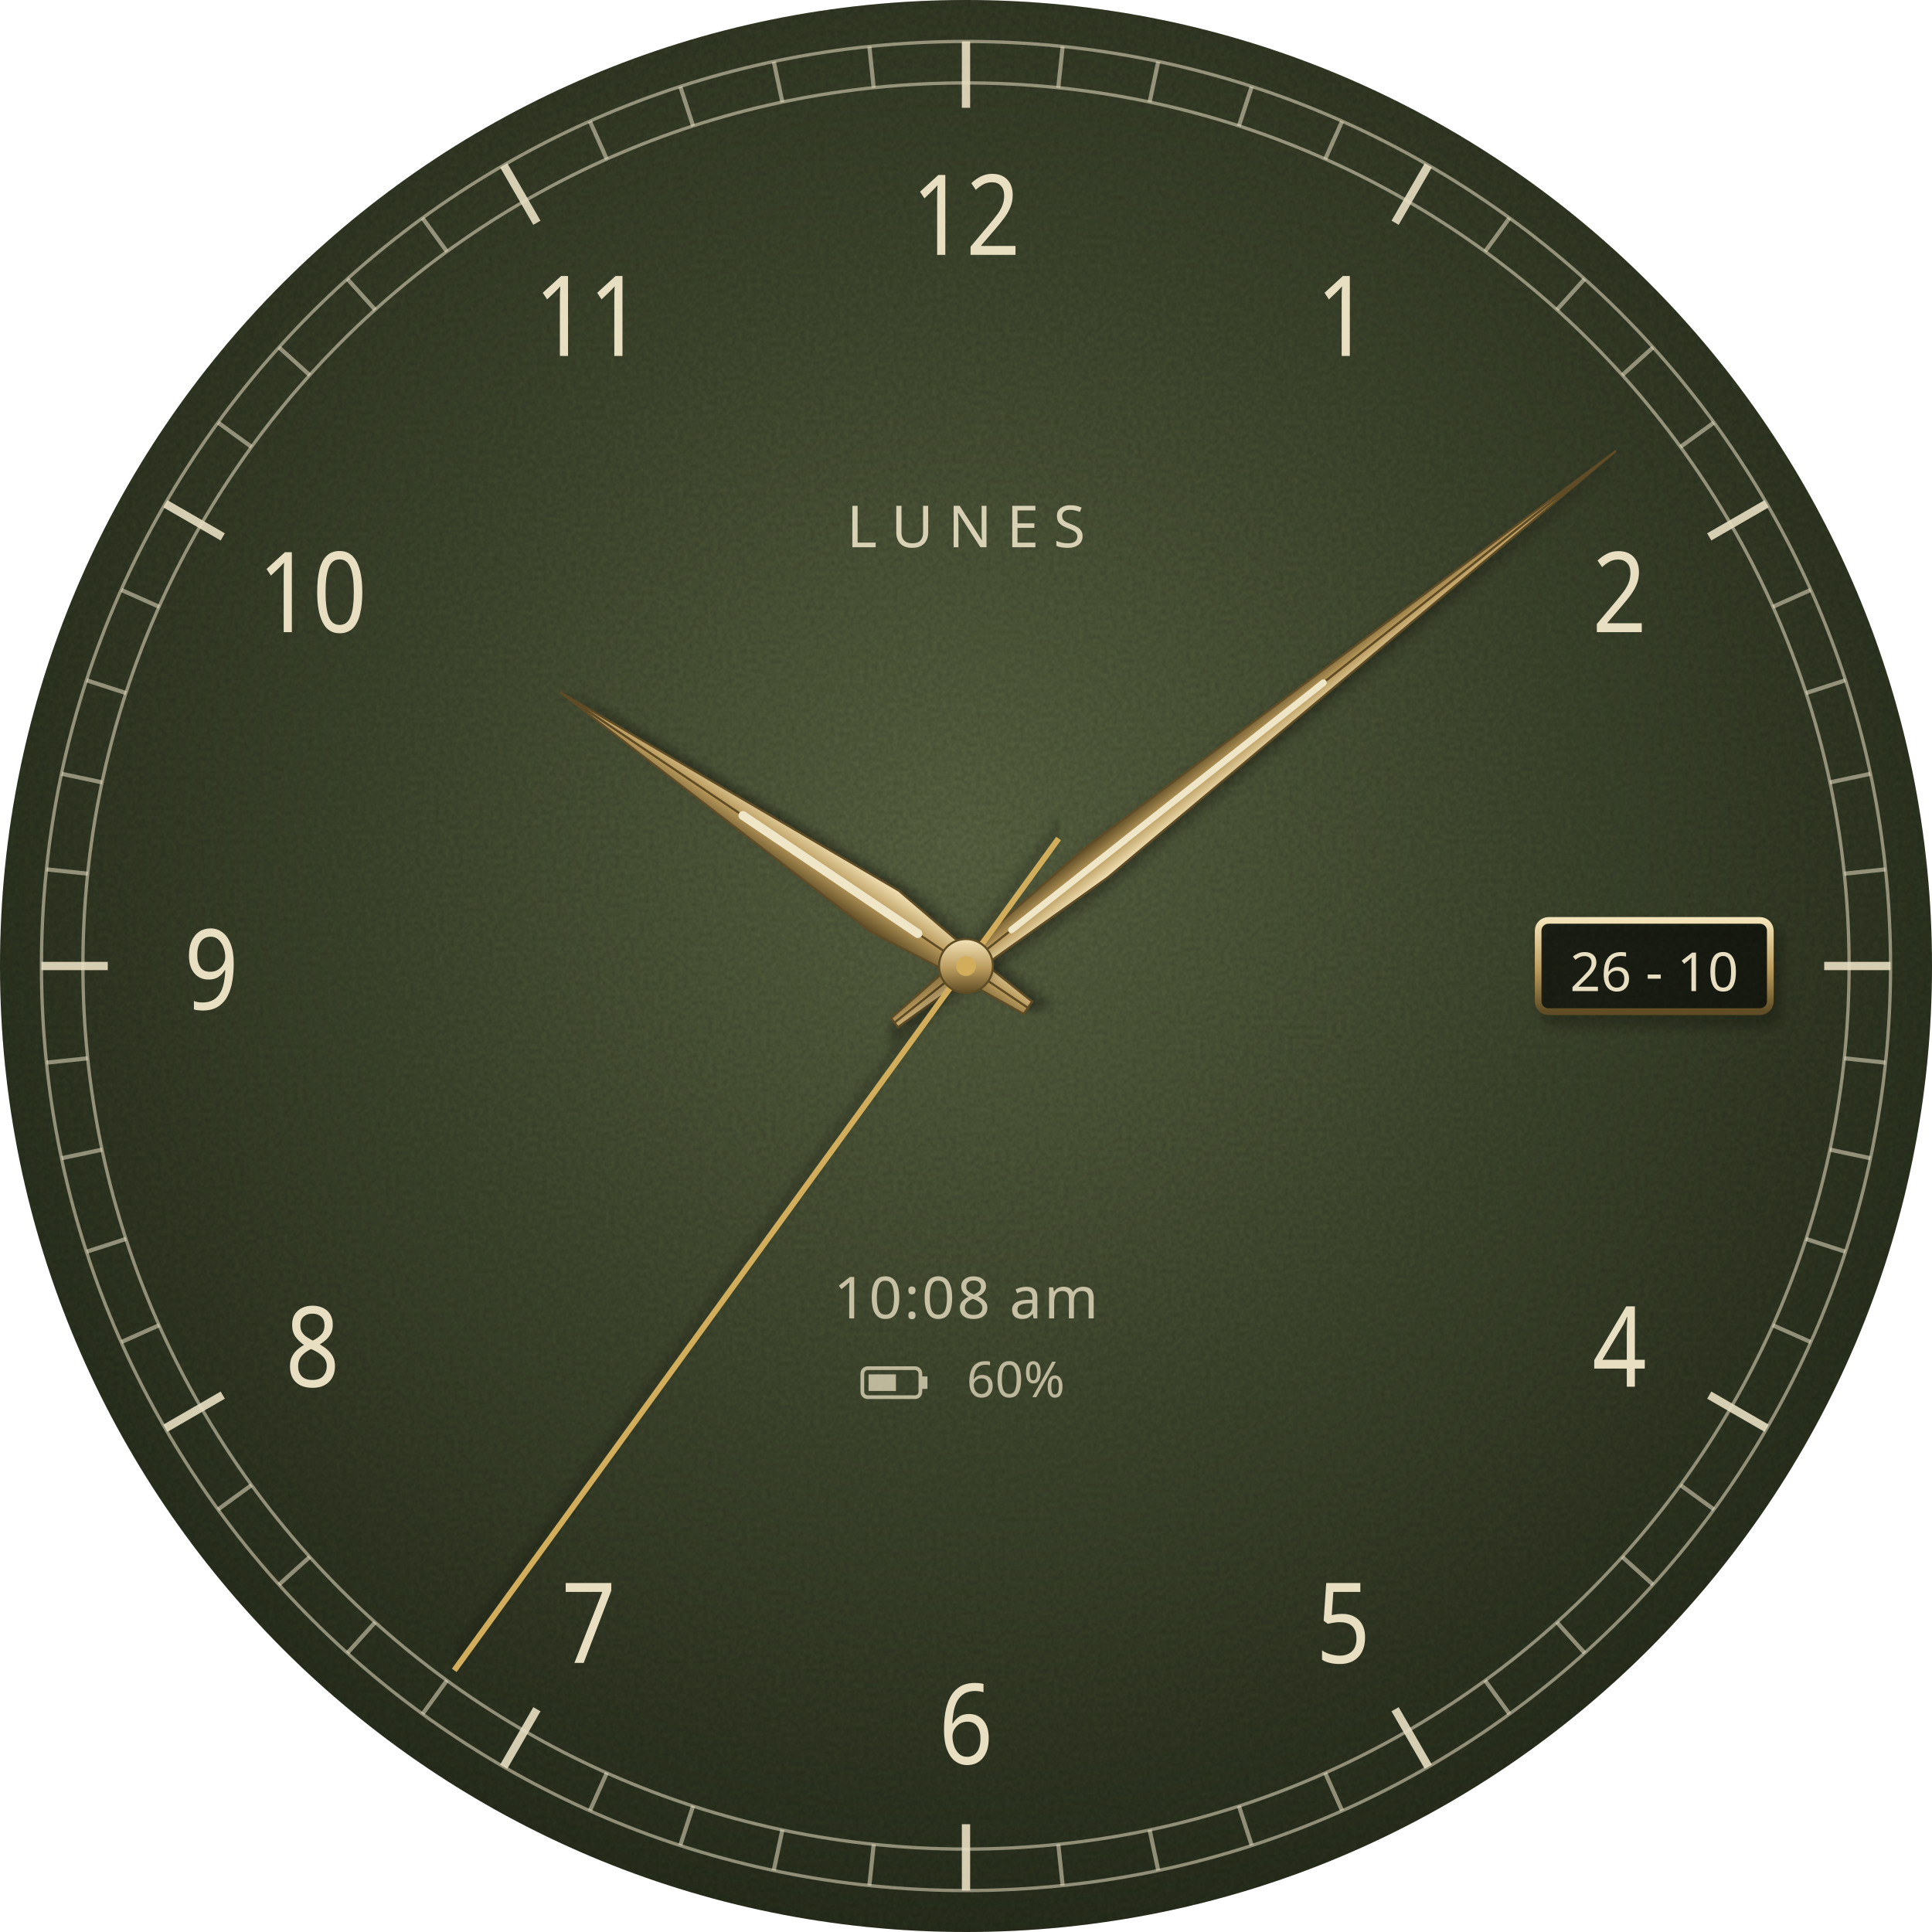
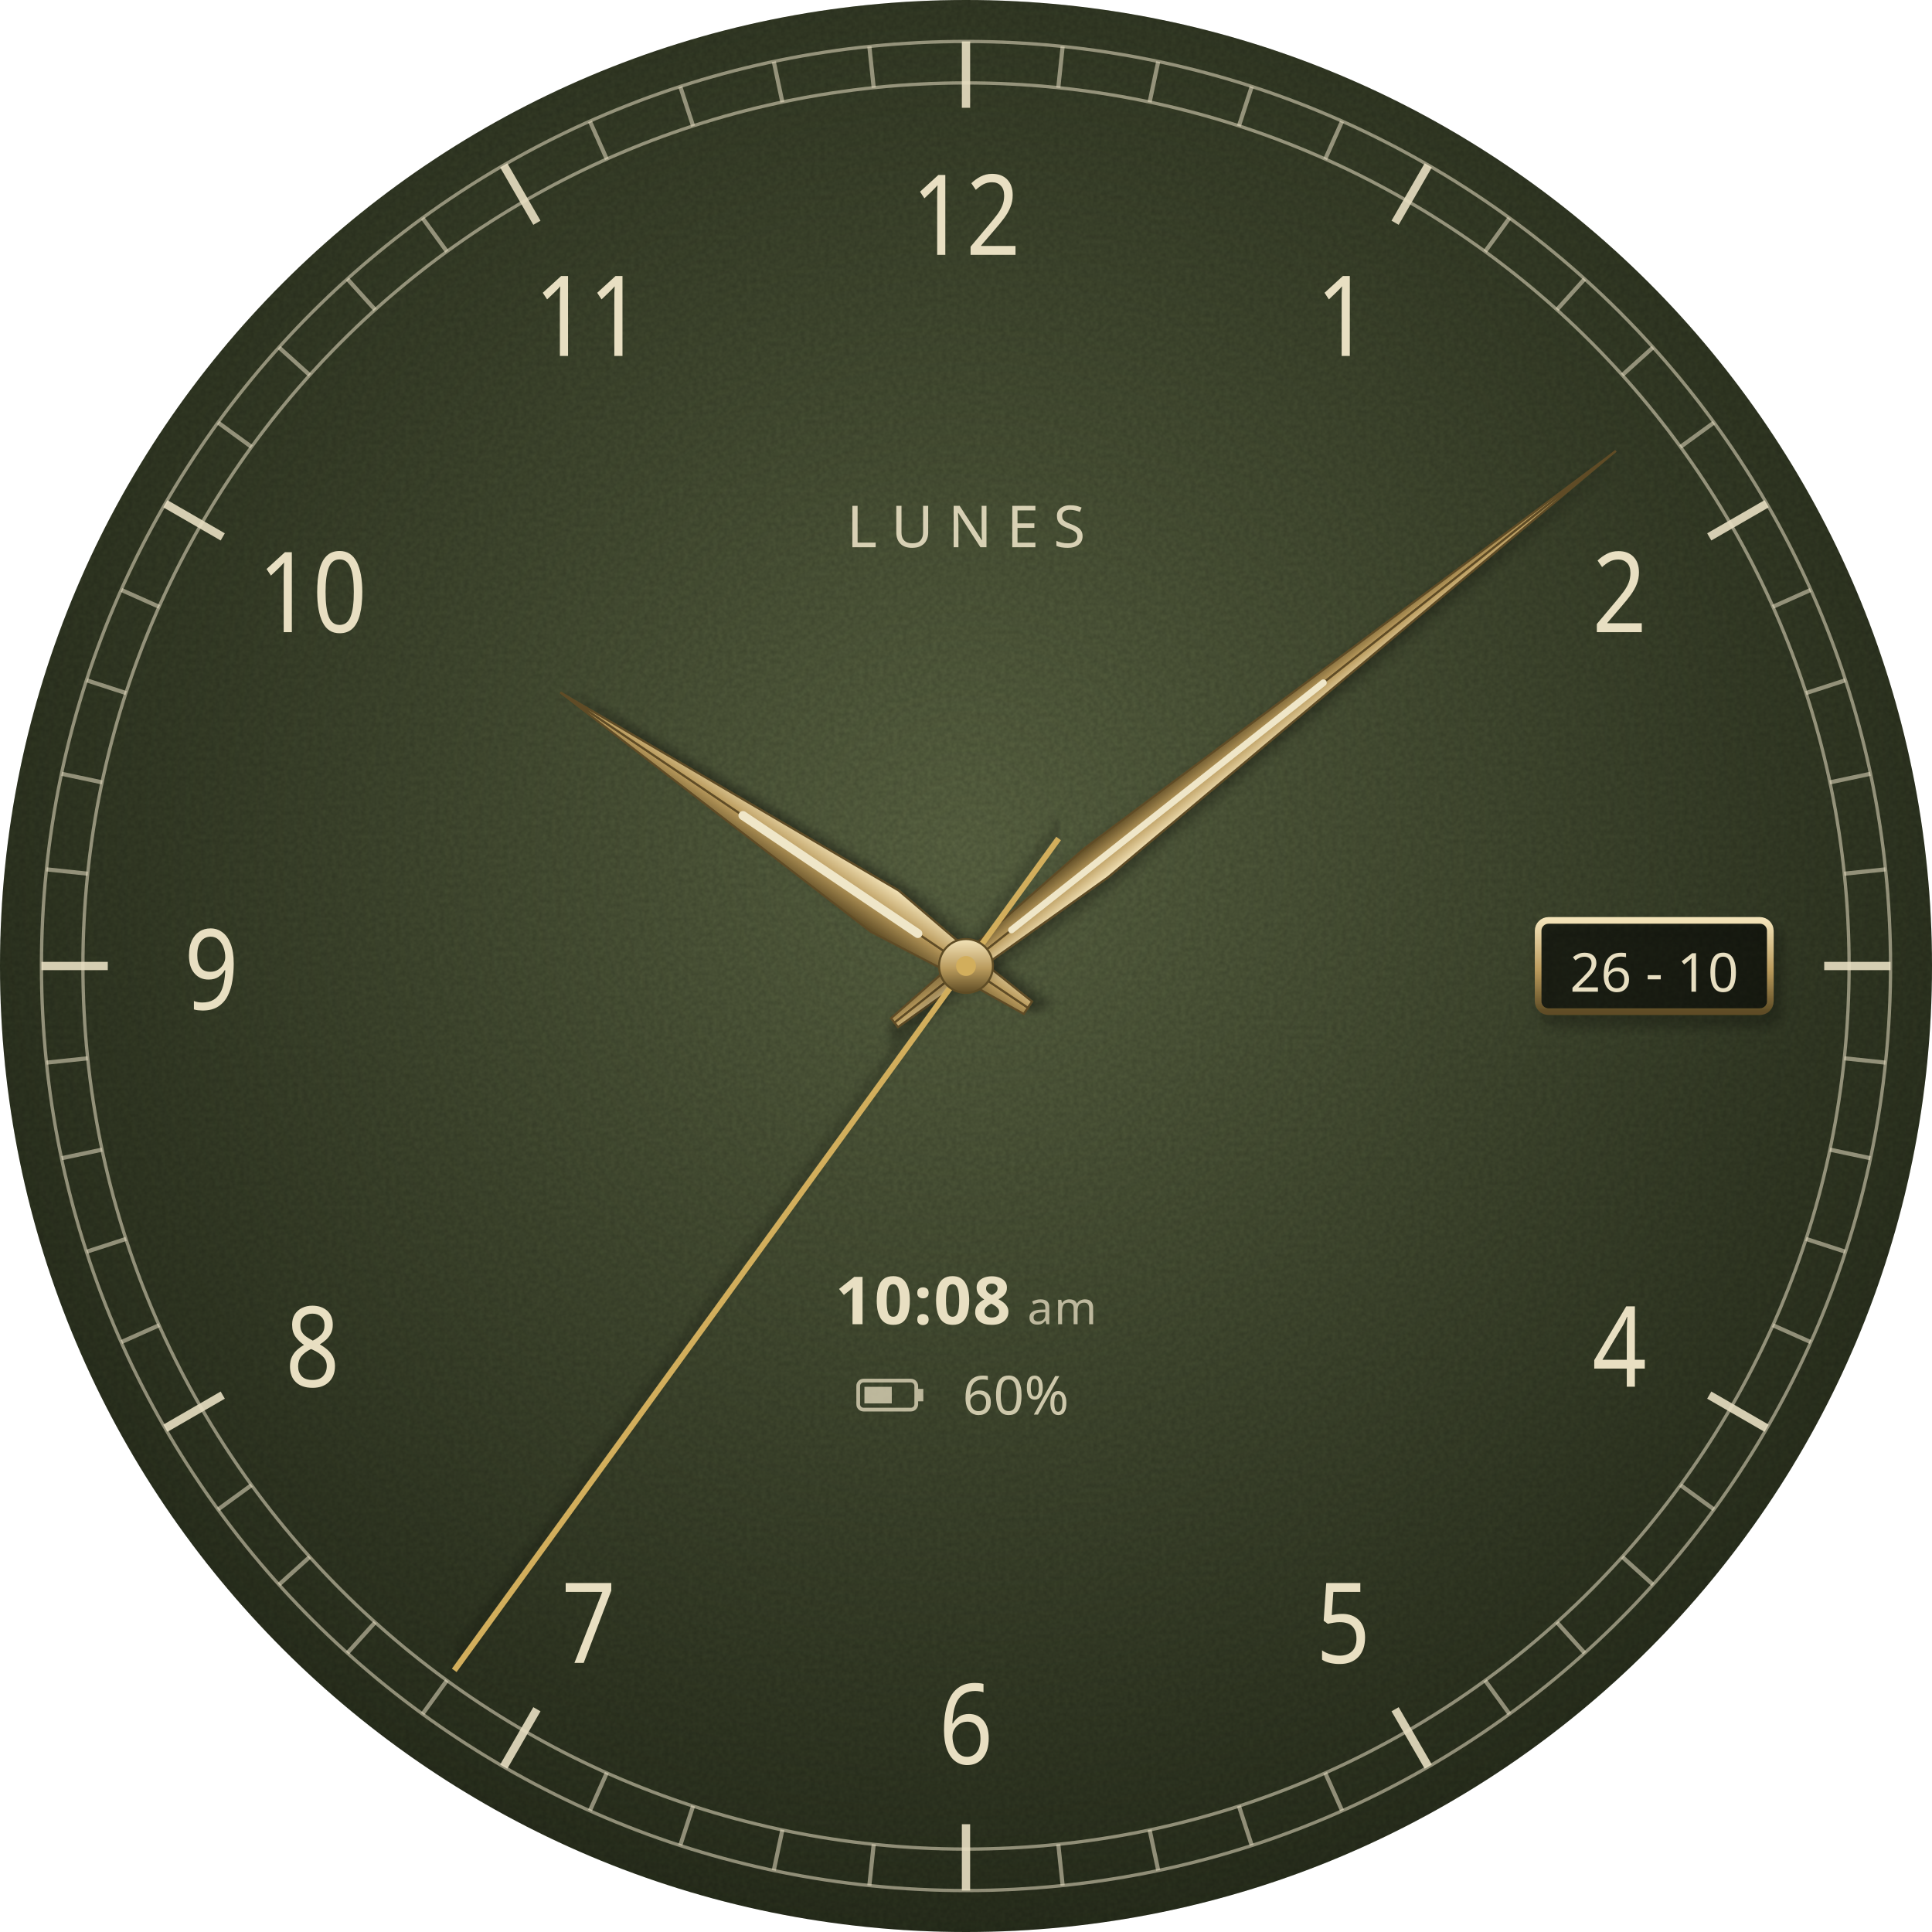
<svg xmlns="http://www.w3.org/2000/svg" width="466" height="466" viewBox="0 0 466 466">
  <defs>
    <clipPath id="esfera">
      <circle cx="233.0" cy="233.0" r="233.0" />
    </clipPath>
    <radialGradient id="fondo" cx="50%" cy="44%" r="60%">
      <stop offset="0" stop-color="#5c6644" />
      <stop offset="1" stop-color="#252b1a" />
    </radialGradient>
    <radialGradient id="fume" cx="50%" cy="48%" r="50%">
      <stop offset=".45" stop-color="#000" stop-opacity="0" />
-       <stop offset="1" stop-color="#000" stop-opacity=".7" />
+       <stop offset="1" stop-color="#000" stop-opacity="0.7" />
    </radialGradient>
+     <filter id="halo" x="-30%" y="-60%" width="160%" height="220%">
+       <feDropShadow dx="0" dy="0" stdDeviation="1.1" flood-color="#000" flood-opacity=".6" />
+     </filter>
    <linearGradient id="metalV" x1="0" y1="0" x2="0" y2="1">
      <stop offset="0" stop-color="#f3e3b8" />
      <stop offset=".55" stop-color="#b99a5c" />
      <stop offset="1" stop-color="#5e4c25" />
    </linearGradient>
    <linearGradient id="metalClaro" x1="0" y1="0" x2="1" y2="0">
      <stop offset="0" stop-color="#b99a5c" />
      <stop offset="1" stop-color="#f3e3b8" />
    </linearGradient>
    <linearGradient id="metalOscuro" x1="0" y1="0" x2="1" y2="0">
      <stop offset="0" stop-color="#5e4c25" />
      <stop offset="1" stop-color="#b99a5c" />
    </linearGradient>
    <linearGradient id="franja" x1="0" y1="0" x2="1" y2="0">
      <stop offset="0" stop-color="#fff" stop-opacity="0" />
      <stop offset=".5" stop-color="#fff" stop-opacity=".07" />
      <stop offset="1" stop-color="#000" stop-opacity=".08" />
    </linearGradient>
    <filter id="grano" x="0" y="0" width="100%" height="100%">
      <feTurbulence type="fractalNoise" baseFrequency=".85" numOctaves="2" seed="7" />
      <feColorMatrix values="0 0 0 0 0  0 0 0 0 0  0 0 0 0 0  0 0 0 .22 0" />
    </filter>
    <filter id="sombra" x="-50%" y="-50%" width="200%" height="200%">
      <feDropShadow dx="1.5" dy="2.5" stdDeviation="1.6" flood-color="#000" flood-opacity=".38" />
    </filter>
  </defs>
  <circle cx="233.0" cy="233.0" r="233.0" fill="url(#fondo)" />
  <g clip-path="url(#esfera)">
    <rect width="466" height="466" filter="url(#grano)" />
  </g>
  <circle cx="233.0" cy="233.0" r="213" fill="none" stroke="#e8dfc2" stroke-width=".8" opacity=".55" />
  <circle cx="233.0" cy="233.0" r="223" fill="none" stroke="#e8dfc2" stroke-width=".8" opacity=".55" />
  <line x1="233.00" y1="26.00" x2="233.00" y2="10.00" stroke="#e8dfc2" stroke-width="2" opacity="0.9" />
  <line x1="255.26" y1="21.17" x2="256.31" y2="11.22" stroke="#e8dfc2" stroke-width="1" opacity="0.55" />
  <line x1="277.29" y1="24.65" x2="279.36" y2="14.87" stroke="#e8dfc2" stroke-width="1" opacity="0.55" />
  <line x1="298.82" y1="30.42" x2="301.91" y2="20.91" stroke="#e8dfc2" stroke-width="1" opacity="0.55" />
  <line x1="319.63" y1="38.41" x2="323.70" y2="29.28" stroke="#e8dfc2" stroke-width="1" opacity="0.55" />
  <line x1="336.50" y1="53.73" x2="344.50" y2="39.88" stroke="#e8dfc2" stroke-width="2" opacity="0.9" />
  <line x1="358.20" y1="60.68" x2="364.08" y2="52.59" stroke="#e8dfc2" stroke-width="1" opacity="0.55" />
  <line x1="375.52" y1="74.71" x2="382.22" y2="67.28" stroke="#e8dfc2" stroke-width="1" opacity="0.55" />
  <line x1="391.29" y1="90.48" x2="398.72" y2="83.78" stroke="#e8dfc2" stroke-width="1" opacity="0.55" />
  <line x1="405.32" y1="107.80" x2="413.41" y2="101.92" stroke="#e8dfc2" stroke-width="1" opacity="0.55" />
  <line x1="412.27" y1="129.50" x2="426.12" y2="121.50" stroke="#e8dfc2" stroke-width="2" opacity="0.9" />
  <line x1="427.59" y1="146.37" x2="436.72" y2="142.30" stroke="#e8dfc2" stroke-width="1" opacity="0.55" />
  <line x1="435.58" y1="167.18" x2="445.09" y2="164.09" stroke="#e8dfc2" stroke-width="1" opacity="0.55" />
  <line x1="441.35" y1="188.71" x2="451.13" y2="186.64" stroke="#e8dfc2" stroke-width="1" opacity="0.55" />
  <line x1="444.83" y1="210.74" x2="454.78" y2="209.69" stroke="#e8dfc2" stroke-width="1" opacity="0.55" />
  <line x1="440.00" y1="233.00" x2="456.00" y2="233.00" stroke="#e8dfc2" stroke-width="2" opacity="0.9" />
  <line x1="444.83" y1="255.26" x2="454.78" y2="256.31" stroke="#e8dfc2" stroke-width="1" opacity="0.55" />
  <line x1="441.35" y1="277.29" x2="451.13" y2="279.36" stroke="#e8dfc2" stroke-width="1" opacity="0.55" />
  <line x1="435.58" y1="298.82" x2="445.09" y2="301.91" stroke="#e8dfc2" stroke-width="1" opacity="0.55" />
  <line x1="427.59" y1="319.63" x2="436.72" y2="323.70" stroke="#e8dfc2" stroke-width="1" opacity="0.55" />
  <line x1="412.27" y1="336.50" x2="426.12" y2="344.50" stroke="#e8dfc2" stroke-width="2" opacity="0.9" />
  <line x1="405.32" y1="358.20" x2="413.41" y2="364.08" stroke="#e8dfc2" stroke-width="1" opacity="0.55" />
  <line x1="391.29" y1="375.52" x2="398.72" y2="382.22" stroke="#e8dfc2" stroke-width="1" opacity="0.55" />
  <line x1="375.52" y1="391.29" x2="382.22" y2="398.72" stroke="#e8dfc2" stroke-width="1" opacity="0.55" />
  <line x1="358.20" y1="405.32" x2="364.08" y2="413.41" stroke="#e8dfc2" stroke-width="1" opacity="0.55" />
  <line x1="336.50" y1="412.27" x2="344.50" y2="426.12" stroke="#e8dfc2" stroke-width="2" opacity="0.9" />
  <line x1="319.63" y1="427.59" x2="323.70" y2="436.72" stroke="#e8dfc2" stroke-width="1" opacity="0.55" />
  <line x1="298.82" y1="435.58" x2="301.91" y2="445.09" stroke="#e8dfc2" stroke-width="1" opacity="0.55" />
  <line x1="277.29" y1="441.35" x2="279.36" y2="451.13" stroke="#e8dfc2" stroke-width="1" opacity="0.55" />
  <line x1="255.26" y1="444.83" x2="256.31" y2="454.78" stroke="#e8dfc2" stroke-width="1" opacity="0.55" />
  <line x1="233.00" y1="440.00" x2="233.00" y2="456.00" stroke="#e8dfc2" stroke-width="2" opacity="0.9" />
  <line x1="210.74" y1="444.83" x2="209.69" y2="454.78" stroke="#e8dfc2" stroke-width="1" opacity="0.55" />
  <line x1="188.71" y1="441.35" x2="186.64" y2="451.13" stroke="#e8dfc2" stroke-width="1" opacity="0.55" />
  <line x1="167.18" y1="435.58" x2="164.09" y2="445.09" stroke="#e8dfc2" stroke-width="1" opacity="0.55" />
  <line x1="146.37" y1="427.59" x2="142.30" y2="436.72" stroke="#e8dfc2" stroke-width="1" opacity="0.55" />
  <line x1="129.50" y1="412.27" x2="121.50" y2="426.12" stroke="#e8dfc2" stroke-width="2" opacity="0.9" />
  <line x1="107.80" y1="405.32" x2="101.92" y2="413.41" stroke="#e8dfc2" stroke-width="1" opacity="0.55" />
  <line x1="90.48" y1="391.29" x2="83.78" y2="398.72" stroke="#e8dfc2" stroke-width="1" opacity="0.55" />
  <line x1="74.71" y1="375.52" x2="67.28" y2="382.22" stroke="#e8dfc2" stroke-width="1" opacity="0.55" />
  <line x1="60.68" y1="358.20" x2="52.59" y2="364.08" stroke="#e8dfc2" stroke-width="1" opacity="0.55" />
  <line x1="53.73" y1="336.50" x2="39.88" y2="344.50" stroke="#e8dfc2" stroke-width="2" opacity="0.9" />
  <line x1="38.41" y1="319.63" x2="29.28" y2="323.70" stroke="#e8dfc2" stroke-width="1" opacity="0.55" />
  <line x1="30.42" y1="298.82" x2="20.91" y2="301.91" stroke="#e8dfc2" stroke-width="1" opacity="0.55" />
  <line x1="24.65" y1="277.29" x2="14.87" y2="279.36" stroke="#e8dfc2" stroke-width="1" opacity="0.55" />
  <line x1="21.17" y1="255.26" x2="11.22" y2="256.31" stroke="#e8dfc2" stroke-width="1" opacity="0.55" />
  <line x1="26.00" y1="233.00" x2="10.00" y2="233.00" stroke="#e8dfc2" stroke-width="2" opacity="0.9" />
  <line x1="21.17" y1="210.74" x2="11.22" y2="209.69" stroke="#e8dfc2" stroke-width="1" opacity="0.55" />
  <line x1="24.65" y1="188.71" x2="14.87" y2="186.64" stroke="#e8dfc2" stroke-width="1" opacity="0.55" />
  <line x1="30.42" y1="167.18" x2="20.91" y2="164.09" stroke="#e8dfc2" stroke-width="1" opacity="0.55" />
  <line x1="38.41" y1="146.37" x2="29.28" y2="142.30" stroke="#e8dfc2" stroke-width="1" opacity="0.55" />
  <line x1="53.73" y1="129.50" x2="39.88" y2="121.50" stroke="#e8dfc2" stroke-width="2" opacity="0.9" />
  <line x1="60.68" y1="107.80" x2="52.59" y2="101.92" stroke="#e8dfc2" stroke-width="1" opacity="0.55" />
  <line x1="74.71" y1="90.48" x2="67.28" y2="83.78" stroke="#e8dfc2" stroke-width="1" opacity="0.55" />
  <line x1="90.48" y1="74.71" x2="83.78" y2="67.28" stroke="#e8dfc2" stroke-width="1" opacity="0.55" />
  <line x1="107.80" y1="60.68" x2="101.92" y2="52.59" stroke="#e8dfc2" stroke-width="1" opacity="0.55" />
  <line x1="129.50" y1="53.73" x2="121.50" y2="39.88" stroke="#e8dfc2" stroke-width="2" opacity="0.9" />
  <line x1="146.37" y1="38.41" x2="142.30" y2="29.28" stroke="#e8dfc2" stroke-width="1" opacity="0.55" />
  <line x1="167.18" y1="30.42" x2="164.09" y2="20.91" stroke="#e8dfc2" stroke-width="1" opacity="0.55" />
  <line x1="188.71" y1="24.65" x2="186.64" y2="14.87" stroke="#e8dfc2" stroke-width="1" opacity="0.55" />
  <line x1="210.74" y1="21.17" x2="209.69" y2="11.22" stroke="#e8dfc2" stroke-width="1" opacity="0.55" />
  <text transform="translate(324.00 75.38) scale(0.85 1)" font-family="Futura" font-weight="500" font-size="27" text-anchor="middle" dominant-baseline="central" fill="#e8dfc2">1</text>
  <text transform="translate(390.62 142.00) scale(0.85 1)" font-family="Futura" font-weight="500" font-size="27" text-anchor="middle" dominant-baseline="central" fill="#e8dfc2">2</text>
  <text transform="translate(390.62 324.00) scale(0.85 1)" font-family="Futura" font-weight="500" font-size="27" text-anchor="middle" dominant-baseline="central" fill="#e8dfc2">4</text>
  <text transform="translate(324.00 390.62) scale(0.85 1)" font-family="Futura" font-weight="500" font-size="27" text-anchor="middle" dominant-baseline="central" fill="#e8dfc2">5</text>
  <text transform="translate(233.00 415.00) scale(0.85 1)" font-family="Futura" font-weight="500" font-size="27" text-anchor="middle" dominant-baseline="central" fill="#e8dfc2">6</text>
  <text transform="translate(142.00 390.62) scale(0.85 1)" font-family="Futura" font-weight="500" font-size="27" text-anchor="middle" dominant-baseline="central" fill="#e8dfc2">7</text>
  <text transform="translate(75.38 324.00) scale(0.85 1)" font-family="Futura" font-weight="500" font-size="27" text-anchor="middle" dominant-baseline="central" fill="#e8dfc2">8</text>
  <text transform="translate(51.00 233.00) scale(0.85 1)" font-family="Futura" font-weight="500" font-size="27" text-anchor="middle" dominant-baseline="central" fill="#e8dfc2">9</text>
  <text transform="translate(75.38 142.00) scale(0.85 1)" font-family="Futura" font-weight="500" font-size="27" text-anchor="middle" dominant-baseline="central" fill="#e8dfc2">10</text>
  <text transform="translate(142.00 75.38) scale(0.85 1)" font-family="Futura" font-weight="500" font-size="27" text-anchor="middle" dominant-baseline="central" fill="#e8dfc2">11</text>
  <text transform="translate(233.00 51.00) scale(0.85 1)" font-family="Futura" font-weight="500" font-size="27" text-anchor="middle" dominant-baseline="central" fill="#e8dfc2">12</text>
  <text x="233.0" y="132" font-family="Futura" font-size="14" letter-spacing="3.5" text-anchor="middle" fill="#e8dfc2" opacity=".9">LUNES</text>
  <g filter="url(#sombra)">
    <rect x="371.0" y="222.0" width="56" height="22" rx="2.5" fill="#000000" fill-opacity="0.45" stroke="url(#metalV)" stroke-width="1.6" />
  </g>
-   <text x="399.0" y="234.0" font-family="Avenir Next" font-weight="500" font-size="13" text-anchor="middle" dominant-baseline="central" fill="#e8dfc2">26 - 10</text>
-   <text x="233.0" y="318" font-family="Avenir Next" font-weight="500" font-size="14" letter-spacing=".5" text-anchor="middle" fill="#e8dfc2" opacity=".8">10:08 am</text>
-   <g transform="translate(208.0 330)" opacity=".75">
+   <text x="399.0" y="239.2" font-family="Avenir Next" font-weight="500" font-size="13" letter-spacing="0" text-anchor="middle" fill="#e8dfc2" opacity="1">26 - 10</text>
+   <text x="233.0" y="319.4" font-family="Avenir Next" font-weight="600" font-size="16" letter-spacing="0.3" text-anchor="middle" fill="#e8dfc2" opacity="1">10:08<tspan dx="4" font-family="Avenir Next" font-weight="500" font-size="11" letter-spacing="0.3" fill-opacity="0.75">am</tspan>
+   </text>
+   <g transform="translate(207.0 333)" opacity=".75">
    <rect x="0" y="0" width="14" height="7" rx="1.3" fill="none" stroke="#e8dfc2" stroke-width=".9" />
    <rect x="14.3" y="2" width="1.4" height="3" fill="#e8dfc2" />
    <rect x="1.5" y="1.5" width="6.6" height="4" fill="#e8dfc2" />
  </g>
-   <text x="245.0" y="337" font-family="Avenir Next" font-weight="500" font-size="12" text-anchor="middle" fill="#e8dfc2" opacity=".75">60%</text>
+   <text x="245.0" y="341.2" font-family="Avenir Next" font-weight="500" font-size="13" letter-spacing="0" text-anchor="middle" fill="#e8dfc2" opacity="0.85">60%</text>
  <g transform="rotate(304.00 233.0 233.0)" filter="url(#sombra)">
    <path d="M233.00,115.00 L227.00,209.40 L229.70,233.00 L231.20,251.00 L233.00,251.00 Z" fill="url(#metalOscuro)" stroke="#5e4c25" stroke-width=".5" />
    <path d="M233.00,115.00 L239.00,209.40 L236.30,233.00 L234.80,251.00 L233.00,251.00 Z" fill="url(#metalClaro)" stroke="#5e4c25" stroke-width=".5" />
    <line x1="233.0" y1="219.0" x2="233.0" y2="168.10" stroke="#efe6c8" stroke-width="2.16" stroke-linecap="round" />
  </g>
  <g transform="rotate(51.60 233.0 233.0)" filter="url(#sombra)">
    <path d="M233.00,33.00 L228.50,193.00 L230.53,233.00 L231.65,255.00 L233.00,255.00 Z" fill="url(#metalOscuro)" stroke="#5e4c25" stroke-width=".5" />
    <path d="M233.00,33.00 L237.50,193.00 L235.47,233.00 L234.35,255.00 L233.00,255.00 Z" fill="url(#metalClaro)" stroke="#5e4c25" stroke-width=".5" />
    <line x1="233.0" y1="219.0" x2="233.0" y2="123.00" stroke="#efe6c8" stroke-width="1.62" stroke-linecap="round" />
  </g>
  <g transform="rotate(216.00 233.0 233.0)" filter="url(#sombra)">
    <rect x="232.3" y="23.0" width="1.4" height="248" fill="#d2ae5c" />
  </g>
  <circle cx="233.0" cy="233.0" r="6.5" fill="url(#metalV)" stroke="#5e4c25" stroke-width=".5" />
  <circle cx="233.0" cy="233.0" r="2.4" fill="#d2ae5c" />
</svg>
